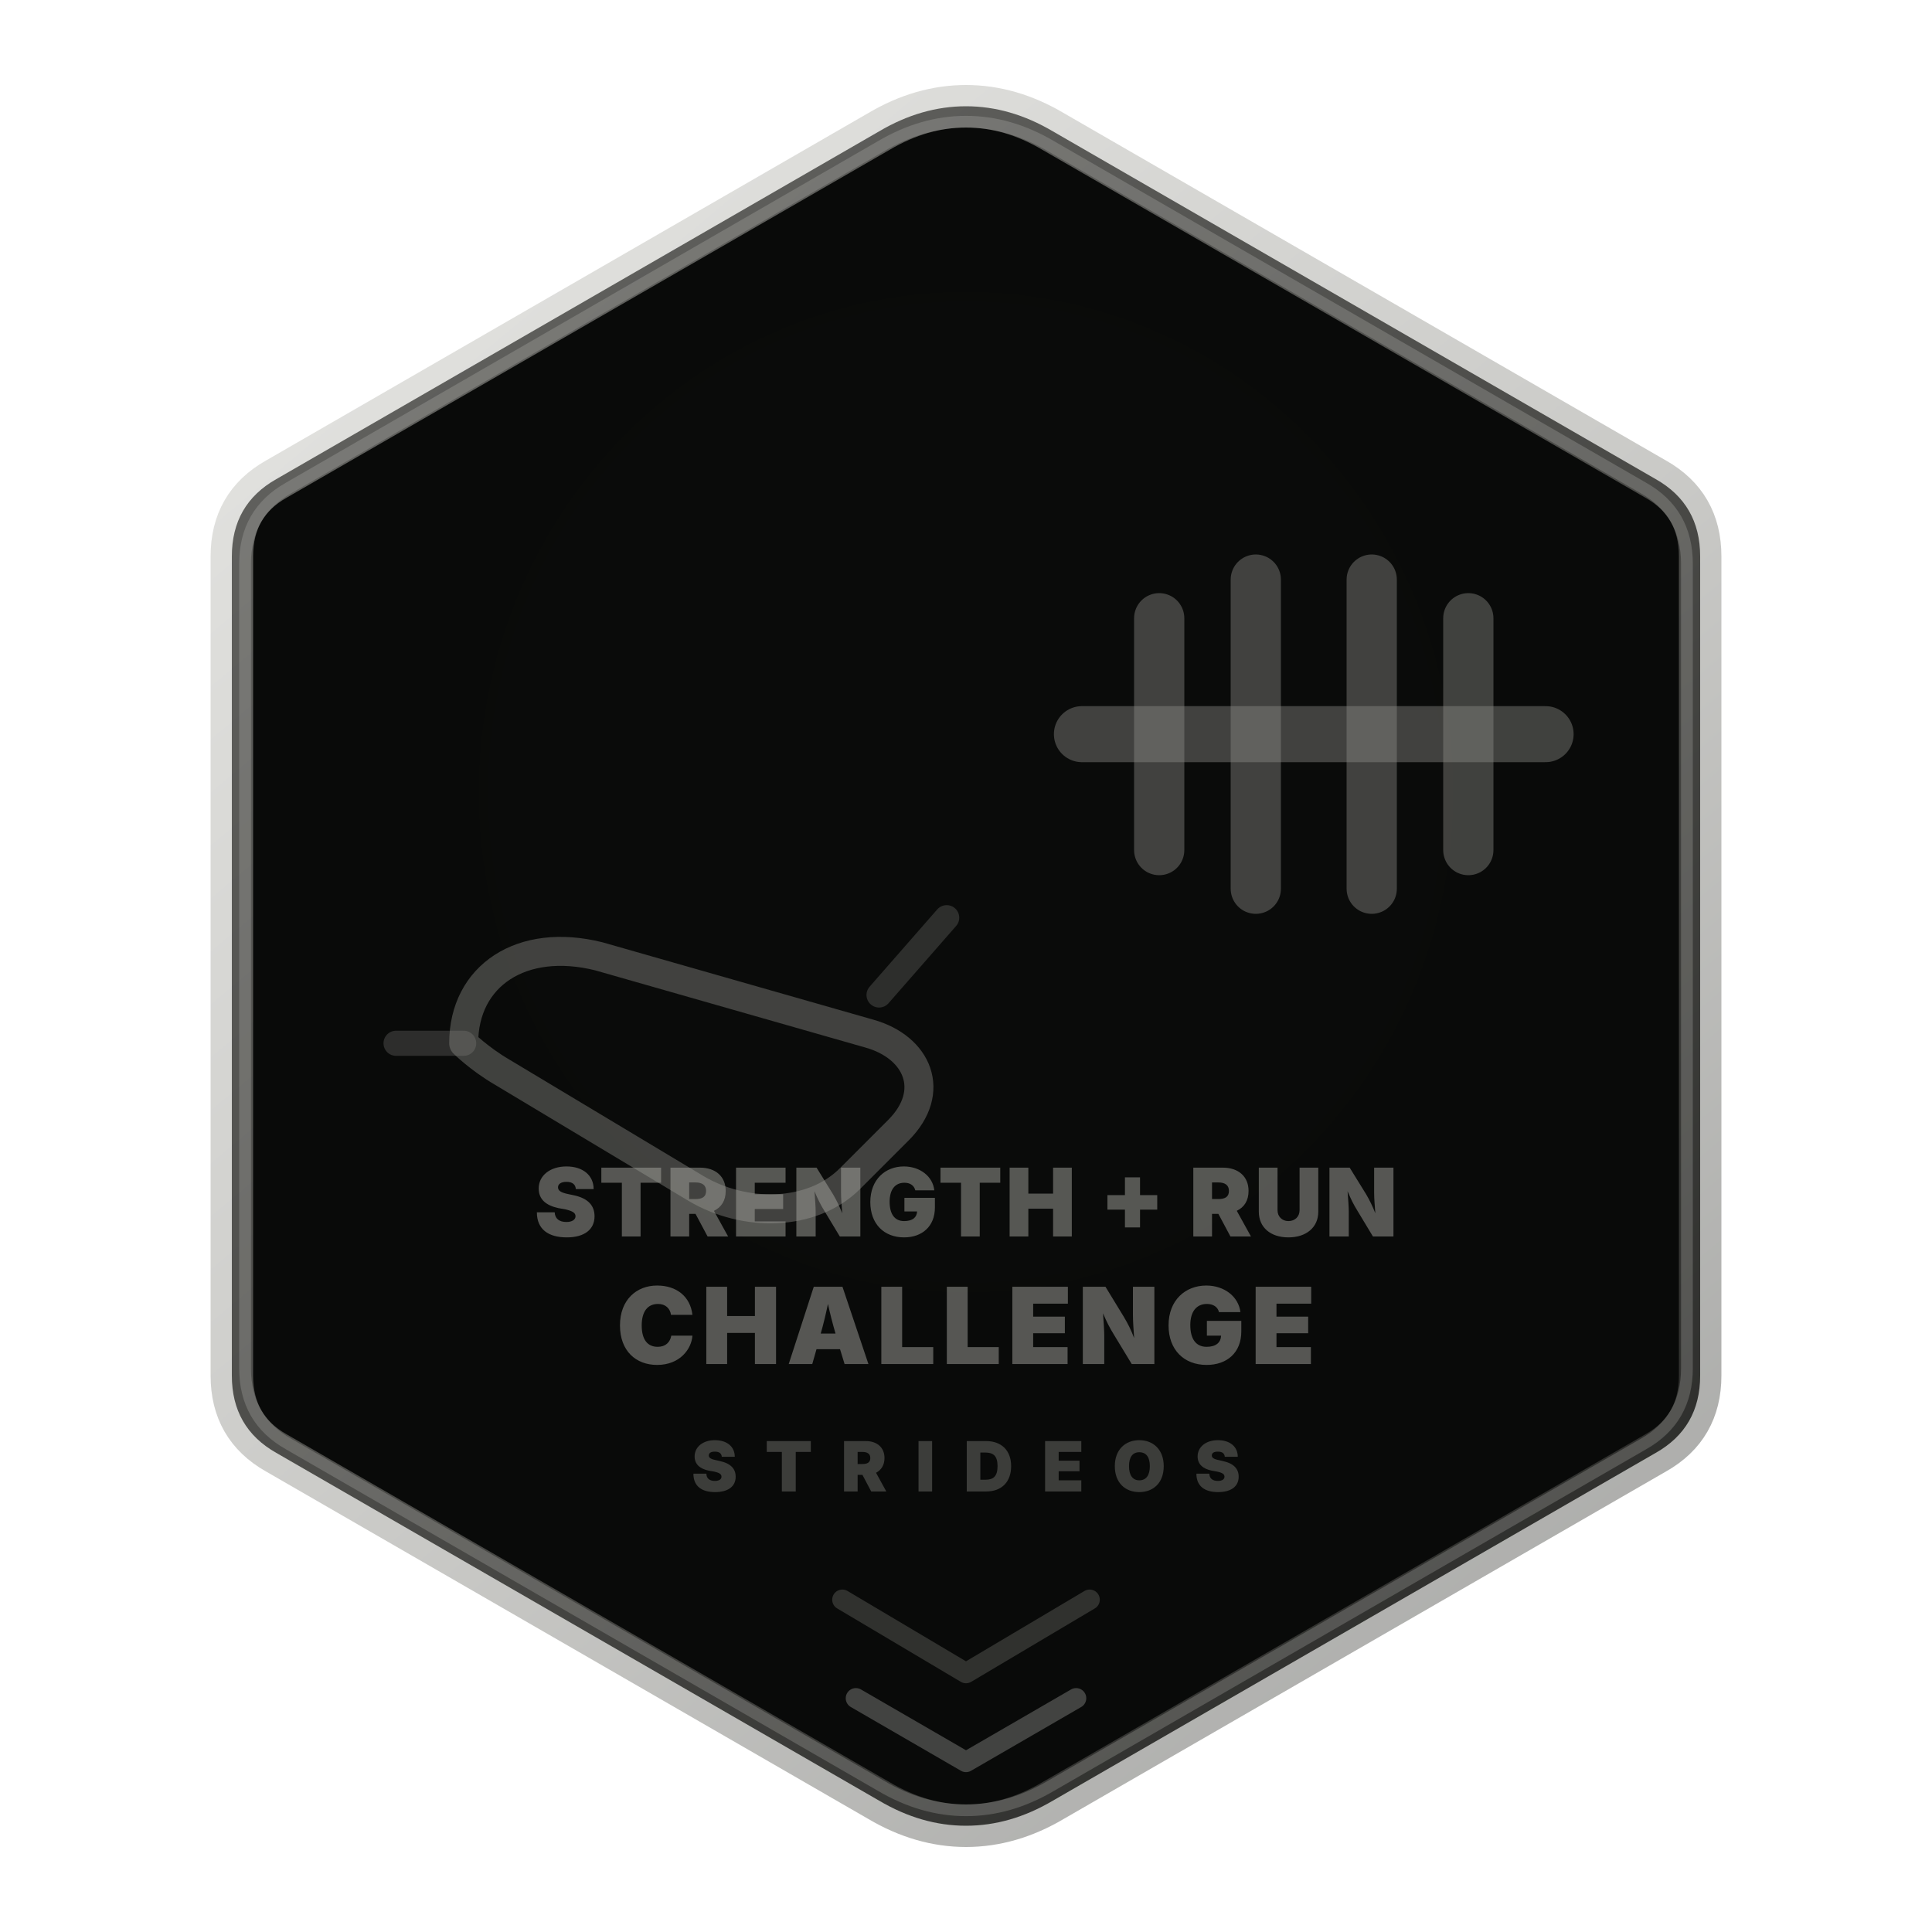
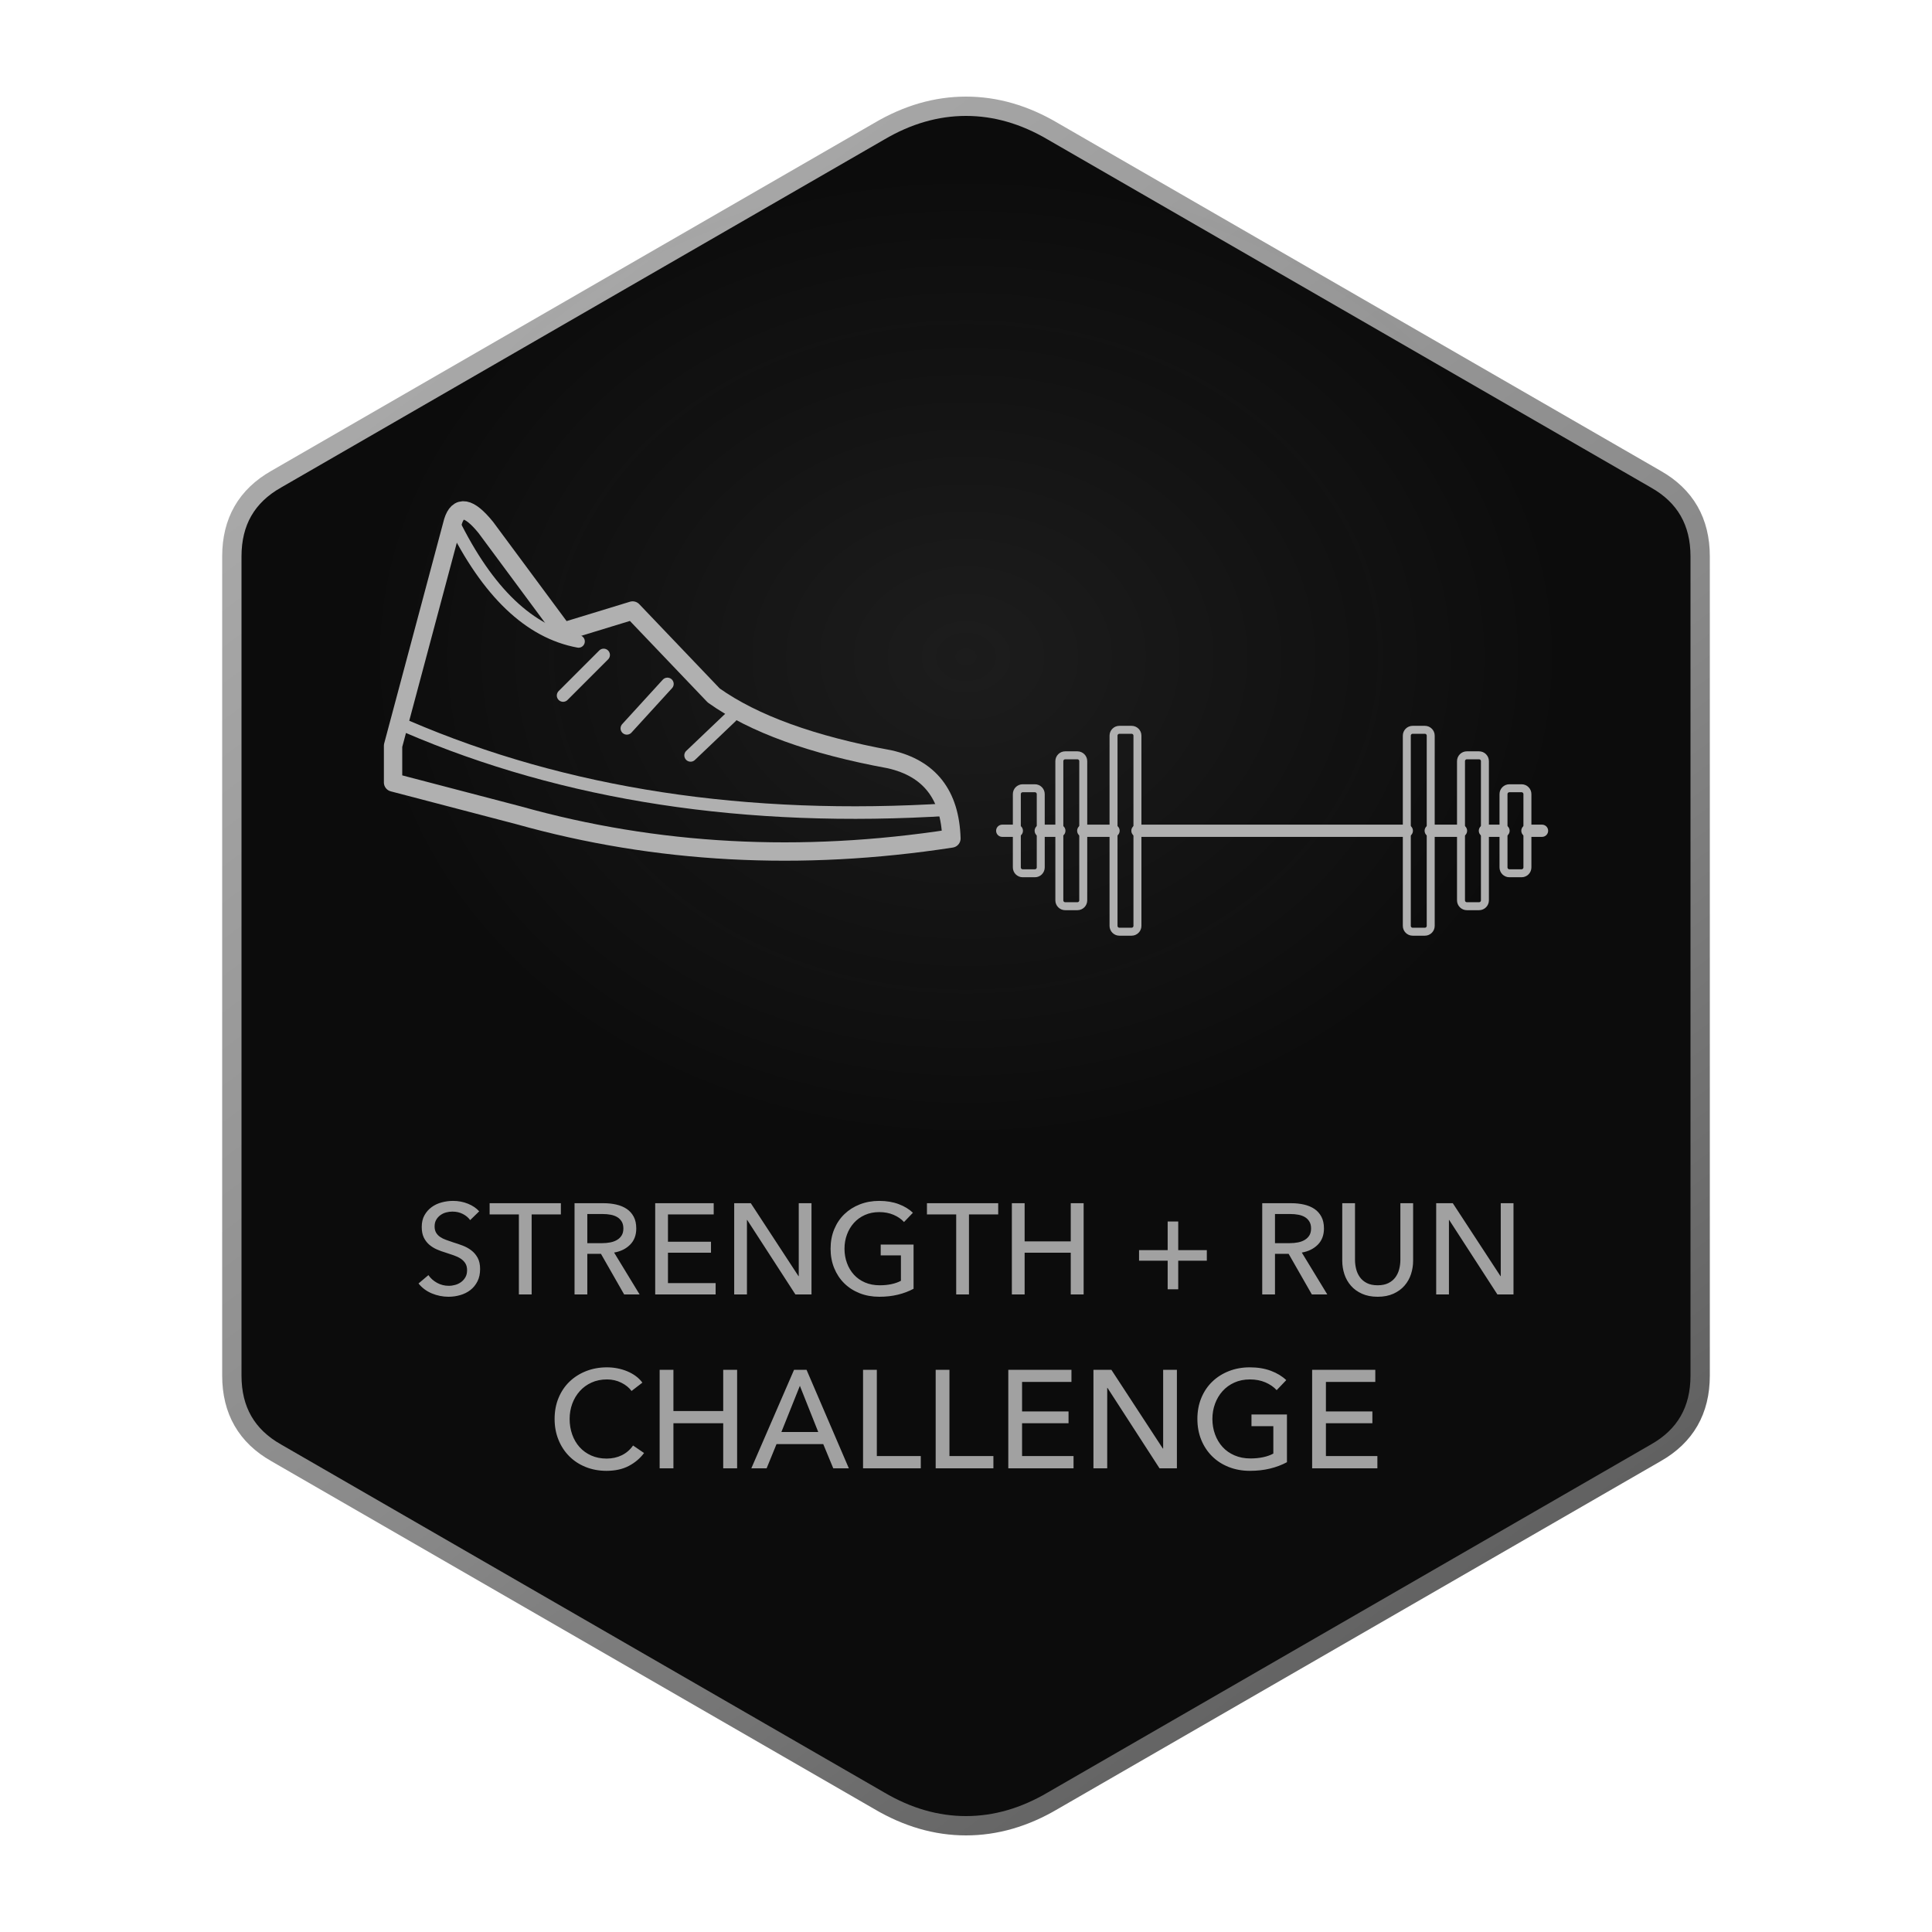
<svg xmlns="http://www.w3.org/2000/svg" width="100" height="100" viewBox="0 0 100 100" fill="none" role="img" aria-label="Strength + Run Challenge achievement. Locked.">
  <defs>
-     <linearGradient id="challenges-strength-run-locked-edge" x1="14" y1="7" x2="86" y2="93" gradientUnits="userSpaceOnUse">
-       <stop offset="0" stop-color="#CACAC4" />
-       <stop offset="0.54" stop-color="#8E8E88" />
-       <stop offset="1" stop-color="#444541" />
+     <linearGradient id="challenges-strength-run-locked-strength-run-edge" x1="18" y1="7" x2="82" y2="94" gradientUnits="userSpaceOnUse">
+       <stop stop-color="#B0B0B0" />
+       <stop offset=".55" stop-color="#898989" />
+       <stop offset="1" stop-color="#535353" />
    </linearGradient>
-     <radialGradient id="challenges-strength-run-locked-glow" cx="0" cy="0" r="1" gradientUnits="userSpaceOnUse" gradientTransform="translate(50 41) rotate(90) scale(35 34)">
-       <stop offset="0" stop-color="#767670" stop-opacity="0.1" />
-       <stop offset="0.64" stop-color="#767670" stop-opacity="0.1" />
-       <stop offset="1" stop-color="#767670" stop-opacity="0" />
+     <radialGradient id="challenges-strength-run-locked-august-ambient">
+       <stop stop-color="#898989" stop-opacity=".13" />
+       <stop offset="1" stop-color="#898989" stop-opacity="0" />
    </radialGradient>
  </defs>
-   <path d="M50 5.5 Q52.3 5.5 54.5 6.8 L85.7 24.8 Q88 26.1 88 28.8 L88 71.2 Q88 73.9 85.7 75.2 L54.5 93.2 Q52.3 94.5 50 94.5 Q47.7 94.5 45.5 93.2 L14.3 75.2 Q12 73.9 12 71.2 L12 28.8 Q12 26.1 14.3 24.8 L45.5 6.8 Q47.7 5.5 50 5.5 Z" fill="#090A09" fill-opacity="1" stroke="url(#challenges-strength-run-locked-edge)" stroke-width="2.2" stroke-linejoin="round" stroke-opacity="0.48" />
-   <path d="M50 5.5 Q52.3 5.5 54.5 6.8 L85.7 24.8 Q88 26.1 88 28.8 L88 71.2 Q88 73.9 85.7 75.2 L54.5 93.2 Q52.3 94.5 50 94.5 Q47.7 94.5 45.5 93.2 L14.3 75.2 Q12 73.9 12 71.2 L12 28.8 Q12 26.1 14.3 24.8 L45.5 6.8 Q47.7 5.5 50 5.5 Z" fill="none" stroke="#CACAC4" stroke-width="0.62" stroke-linejoin="round" stroke-opacity="0.24" transform="translate(0.9 0.9) scale(0.982)" />
-   <ellipse cx="50" cy="42" rx="31" ry="30" fill="url(#challenges-strength-run-locked-glow)" opacity="0.06" />
-   <g>
-     <path d="M24 54 C24 50.5 27 48.5 31 49.5 L45 53.5 C47.5 54.2 48.5 56.5 46.5 58.5 L44 61 C42 63 38.5 63 36 61.5 L26 55.5 C24.8 54.8 24 54 24 54 Z" fill="none" stroke="#8E8E88" stroke-width="1.5" stroke-linecap="round" stroke-linejoin="round" stroke-opacity="0.42" />
-     <path d="M24 54 H20.5 M45.5 51.5 L49 47.5" fill="none" stroke="#8E8E88" stroke-width="1.3" stroke-linecap="round" stroke-linejoin="round" stroke-opacity="0.273" />
-     <path d="M56 38 H80" fill="none" stroke="#8E8E88" stroke-width="2.9" stroke-linecap="round" stroke-linejoin="round" stroke-opacity="0.42" />
-     <path d="M60 32 V44 M65 30 V46 M71 30 V46 M76 32 V44" fill="none" stroke="#8E8E88" stroke-width="2.6" stroke-linecap="round" stroke-linejoin="round" stroke-opacity="0.42" />
+   <path data-frame="challenge-hexagon" d="M50 5.5 Q52.3 5.5 54.5 6.8 L85.7 24.8 Q88 26.1 88 28.8 L88 71.2 Q88 73.9 85.7 75.2 L54.5 93.2 Q52.3 94.5 50 94.5 Q47.7 94.5 45.5 93.2 L14.3 75.2 Q12 73.9 12 71.2 L12 28.8 Q12 26.1 14.3 24.8 L45.5 6.8 Q47.7 5.5 50 5.5 Z" fill="#0C0C0C" stroke="url(#challenges-strength-run-locked-strength-run-edge)" stroke-width="1" />
+   <ellipse data-background="ambient" cx="50" cy="34" rx="31" ry="25" fill="url(#challenges-strength-run-locked-august-ambient)" />
+   <g data-glyph="strength-and-run" transform="translate(-1.655 0)">
+     <g data-glyph="custom-training-shoe" stroke="#B0B0B0" stroke-linecap="round" stroke-linejoin="round" fill="none">
+       <path d="M22 38.6 L25.1 27 Q25.5 25.7 26.8 27.3 L30.8 32.7 L34.4 31.6 L38.6 36 Q41.7 38.2 47.7 39.3 Q50.8 40 50.9 43.4 Q39.2 45.2 28.5 42.2 L22 40.5 Z" stroke-width=".95" />
+       <path d="M22.7 37.6 Q35 42.9 50.8 41.9 M25.1 27 Q27.8 32.5 31.6 33.2 M32.9 33.9 L30.8 36 M36.2 35.4 L34.1 37.7 M39.5 37.1 L37.4 39.1" stroke-width=".65" />
+     </g>
+     <g transform="translate(40 21.605) scale(0.55)">
+       <g data-glyph="canonical-strength-dumbbell-outline" data-source-sha256="6ba444667f049de576e1fbca6da9f2c93499d1133619167a7e8bb0ba0c8de0fb" stroke="#B0B0B0" stroke-linecap="round" stroke-linejoin="round">
+         <path d="M24.6 38.9 H25.975 M28.225 38.9 H29.975 M32.225 38.9 H35.075 M37.325 38.9 H62.675 M64.925 38.9 H67.775 M70.025 38.9 H71.775 M74.025 38.9 H75.4" stroke-width="1.15" />
+         <rect x="25.975" y="34.9" width="2.25" height="8" rx=".55" stroke-width=".75" />
+         <rect x="29.975" y="31.8" width="2.25" height="14.2" rx=".55" stroke-width=".75" />
+         <rect x="35.075" y="29.4" width="2.25" height="19" rx=".55" stroke-width=".75" />
+         <rect x="62.675" y="29.4" width="2.25" height="19" rx=".55" stroke-width=".75" />
+         <rect x="67.775" y="31.8" width="2.25" height="14.2" rx=".55" stroke-width=".75" />
+         <rect x="71.775" y="34.9" width="2.25" height="8" rx=".55" stroke-width=".75" />
+       </g>
+     </g>
  </g>
-   <text x="50" y="64" text-anchor="middle" font-family="'Avenir Next', Inter, Arial, sans-serif" font-size="4.9" font-weight="900" letter-spacing="0.12" fill="#A9A9A3" fill-opacity="0.48">STRENGTH + RUN</text>
-   <text x="50" y="70.6" text-anchor="middle" font-family="'Avenir Next', Inter, Arial, sans-serif" font-size="5.5" font-weight="900" letter-spacing="0.28" fill="#A9A9A3" fill-opacity="0.48">CHALLENGE</text>
-   <text x="50" y="77.2" text-anchor="middle" font-family="'Avenir Next', Inter, Arial, sans-serif" font-size="3.6" font-weight="900" letter-spacing="1.45" fill="#A9A9A3" fill-opacity="0.32">STRIDEOS</text>
-   <path d="M43.6 82.8 L50 86.6 L56.4 82.8" fill="none" stroke="#8E8E88" stroke-width="1.05" stroke-linecap="round" stroke-linejoin="round" stroke-opacity="0.3" />
-   <path d="M44.3 87.9 L50 91.2 L55.7 87.9" fill="none" stroke="#CACAC4" stroke-width="1.05" stroke-linecap="round" stroke-linejoin="round" stroke-opacity="0.3" />
+   <path data-lettering="title1" data-text="STRENGTH + RUN" d="M2.921 63.152Q2.781 62.958 2.541 62.835Q2.301 62.712 2.001 62.712Q1.841 62.712 1.677 62.755Q1.514 62.798 1.381 62.895Q1.247 62.992 1.164 63.135Q1.08 63.278 1.08 63.479Q1.08 63.672 1.157 63.802Q1.234 63.932 1.364 64.022Q1.494 64.112 1.671 64.175Q1.847 64.239 2.048 64.306Q2.288 64.379 2.534 64.472Q2.781 64.566 2.981 64.719Q3.181 64.872 3.308 65.103Q3.435 65.333 3.435 65.686Q3.435 66.053 3.298 66.323Q3.161 66.593 2.935 66.77Q2.708 66.947 2.411 67.033Q2.114 67.12 1.801 67.12Q1.354 67.12 0.937 66.947Q0.52 66.773 0.247 66.433L0.76 66Q0.927 66.246 1.207 66.4Q1.487 66.553 1.814 66.553Q1.981 66.553 2.148 66.506Q2.314 66.46 2.451 66.36Q2.588 66.26 2.674 66.11Q2.761 65.96 2.761 65.746Q2.761 65.533 2.671 65.389Q2.581 65.246 2.428 65.146Q2.274 65.046 2.071 64.976Q1.867 64.906 1.641 64.832Q1.414 64.766 1.194 64.669Q0.974 64.572 0.8 64.422Q0.627 64.272 0.52 64.052Q0.414 63.832 0.414 63.505Q0.414 63.152 0.557 62.898Q0.7 62.645 0.93 62.478Q1.16 62.311 1.451 62.235Q1.741 62.158 2.034 62.158Q2.448 62.158 2.808 62.305Q3.168 62.451 3.388 62.698ZM6.103 67.0H5.442V62.858H3.928V62.278H7.616V62.858H6.103ZM8.984 67.0H8.323V62.278H9.837Q10.178 62.278 10.484 62.348Q10.791 62.418 11.021 62.571Q11.251 62.725 11.385 62.975Q11.518 63.225 11.518 63.585Q11.518 64.105 11.198 64.426Q10.878 64.746 10.371 64.832L11.691 67.0H10.891L9.691 64.899H8.984ZM8.984 64.346H9.744Q9.977 64.346 10.178 64.306Q10.378 64.266 10.528 64.175Q10.678 64.085 10.764 63.942Q10.851 63.799 10.851 63.585Q10.851 63.372 10.764 63.228Q10.678 63.085 10.534 62.998Q10.391 62.912 10.198 62.875Q10.004 62.838 9.791 62.838H8.984ZM13.159 66.413H15.626V67.0H12.498V62.278H15.526V62.858H13.159V64.272H15.386V64.839H13.159ZM19.915 66.053H19.928V62.278H20.588V67.0H19.755L17.26 63.145H17.247V67.0H16.587V62.278H17.447ZM25.377 63.252Q25.164 63.018 24.834 62.878Q24.503 62.738 24.097 62.738Q23.683 62.738 23.35 62.888Q23.016 63.038 22.783 63.298Q22.549 63.559 22.423 63.902Q22.296 64.246 22.296 64.632Q22.296 65.026 22.423 65.373Q22.549 65.719 22.783 65.976Q23.016 66.233 23.356 66.38Q23.696 66.526 24.117 66.526Q24.45 66.526 24.73 66.466Q25.01 66.406 25.217 66.293V64.979H24.17V64.419H25.871V66.707Q25.497 66.907 25.057 67.013Q24.617 67.12 24.097 67.12Q23.543 67.12 23.079 66.937Q22.616 66.753 22.282 66.423Q21.949 66.093 21.762 65.636Q21.576 65.179 21.576 64.632Q21.576 64.079 21.766 63.622Q21.956 63.165 22.293 62.842Q22.629 62.518 23.09 62.338Q23.55 62.158 24.09 62.158Q24.657 62.158 25.1 62.325Q25.544 62.491 25.837 62.772ZM28.739 67.0H28.078V62.858H26.564V62.278H30.252V62.858H28.739ZM30.959 62.278H31.62V64.252H34.007V62.278H34.674V67.0H34.007V64.839H31.62V67.0H30.959ZM39.57 64.706H41.05V65.253H39.57V66.733H39.023V65.253H37.542V64.706H39.023V63.225H39.57ZM44.578 67.0H43.918V62.278H45.432Q45.772 62.278 46.079 62.348Q46.386 62.418 46.616 62.571Q46.846 62.725 46.979 62.975Q47.113 63.225 47.113 63.585Q47.113 64.105 46.793 64.426Q46.472 64.746 45.966 64.832L47.286 67.0H46.486L45.285 64.899H44.578ZM44.578 64.346H45.339Q45.572 64.346 45.772 64.306Q45.972 64.266 46.122 64.175Q46.272 64.085 46.359 63.942Q46.446 63.799 46.446 63.585Q46.446 63.372 46.359 63.228Q46.272 63.085 46.129 62.998Q45.986 62.912 45.792 62.875Q45.599 62.838 45.385 62.838H44.578ZM49.894 67.12Q49.427 67.12 49.08 66.963Q48.733 66.807 48.507 66.546Q48.28 66.286 48.17 65.95Q48.06 65.613 48.06 65.253V62.278H48.72V65.213Q48.72 65.453 48.78 65.689Q48.84 65.926 48.977 66.113Q49.113 66.3 49.337 66.413Q49.56 66.526 49.894 66.526Q50.221 66.526 50.447 66.413Q50.674 66.3 50.811 66.113Q50.948 65.926 51.008 65.689Q51.068 65.453 51.068 65.213V62.278H51.728V65.253Q51.728 65.613 51.618 65.95Q51.508 66.286 51.281 66.546Q51.054 66.807 50.708 66.963Q50.361 67.12 49.894 67.12ZM56.25 66.053H56.263V62.278H56.923V67.0H56.09L53.595 63.145H53.582V67.0H52.922V62.278H53.782Z" transform="translate(21.41491 0)" fill="#A1A1A1" />
+   <path data-lettering="title2" data-text="CHALLENGE" d="M4.99 75.208Q4.687 75.618 4.205 75.874Q3.722 76.13 3.046 76.13Q2.462 76.13 1.969 75.932Q1.476 75.734 1.12 75.377Q0.763 75.021 0.562 74.528Q0.36 74.034 0.36 73.444Q0.36 72.846 0.565 72.353Q0.77 71.86 1.134 71.511Q1.498 71.162 1.994 70.967Q2.491 70.773 3.074 70.773Q3.334 70.773 3.6 70.823Q3.866 70.874 4.111 70.974Q4.356 71.075 4.558 71.223Q4.759 71.37 4.903 71.565L4.342 71.997Q4.154 71.738 3.812 71.568Q3.47 71.399 3.074 71.399Q2.628 71.399 2.272 71.561Q1.915 71.723 1.663 72.004Q1.411 72.285 1.274 72.656Q1.138 73.026 1.138 73.444Q1.138 73.876 1.271 74.25Q1.404 74.625 1.652 74.902Q1.901 75.179 2.257 75.338Q2.614 75.496 3.053 75.496Q3.485 75.496 3.838 75.323Q4.19 75.15 4.421 74.819ZM5.797 70.902H6.51V73.034H9.087V70.902H9.807V76.0H9.087V73.667H6.51V76.0H5.797ZM11.334 76.0H10.542L12.753 70.902H13.401L15.59 76.0H14.783L14.265 74.747H11.846ZM12.098 74.121H14.006L13.055 71.73ZM17.038 75.366H19.313V76.0H16.325V70.902H17.038ZM20.797 75.366H23.072V76.0H20.084V70.902H20.797ZM24.556 75.366H27.22V76.0H23.843V70.902H27.112V71.529H24.556V73.055H26.961V73.667H24.556ZM31.843 74.978H31.858V70.902H32.57V76.0H31.67L28.978 71.838H28.963V76.0H28.25V70.902H29.179ZM37.734 71.954Q37.503 71.702 37.147 71.55Q36.79 71.399 36.351 71.399Q35.905 71.399 35.545 71.561Q35.185 71.723 34.933 72.004Q34.681 72.285 34.544 72.656Q34.407 73.026 34.407 73.444Q34.407 73.869 34.544 74.243Q34.681 74.618 34.933 74.895Q35.185 75.172 35.552 75.33Q35.919 75.489 36.373 75.489Q36.733 75.489 37.035 75.424Q37.338 75.359 37.561 75.237V73.818H36.43V73.214H38.266V75.683Q37.863 75.899 37.388 76.014Q36.913 76.13 36.351 76.13Q35.754 76.13 35.253 75.932Q34.753 75.734 34.393 75.377Q34.033 75.021 33.831 74.528Q33.63 74.034 33.63 73.444Q33.63 72.846 33.835 72.353Q34.04 71.86 34.404 71.511Q34.767 71.162 35.264 70.967Q35.761 70.773 36.344 70.773Q36.956 70.773 37.435 70.953Q37.914 71.133 38.23 71.435ZM40.283 75.366H42.947V76.0H39.57V70.902H42.839V71.529H40.283V73.055H42.688V73.667H40.283Z" transform="translate(28.3464 0)" fill="#A1A1A1" />
</svg>
